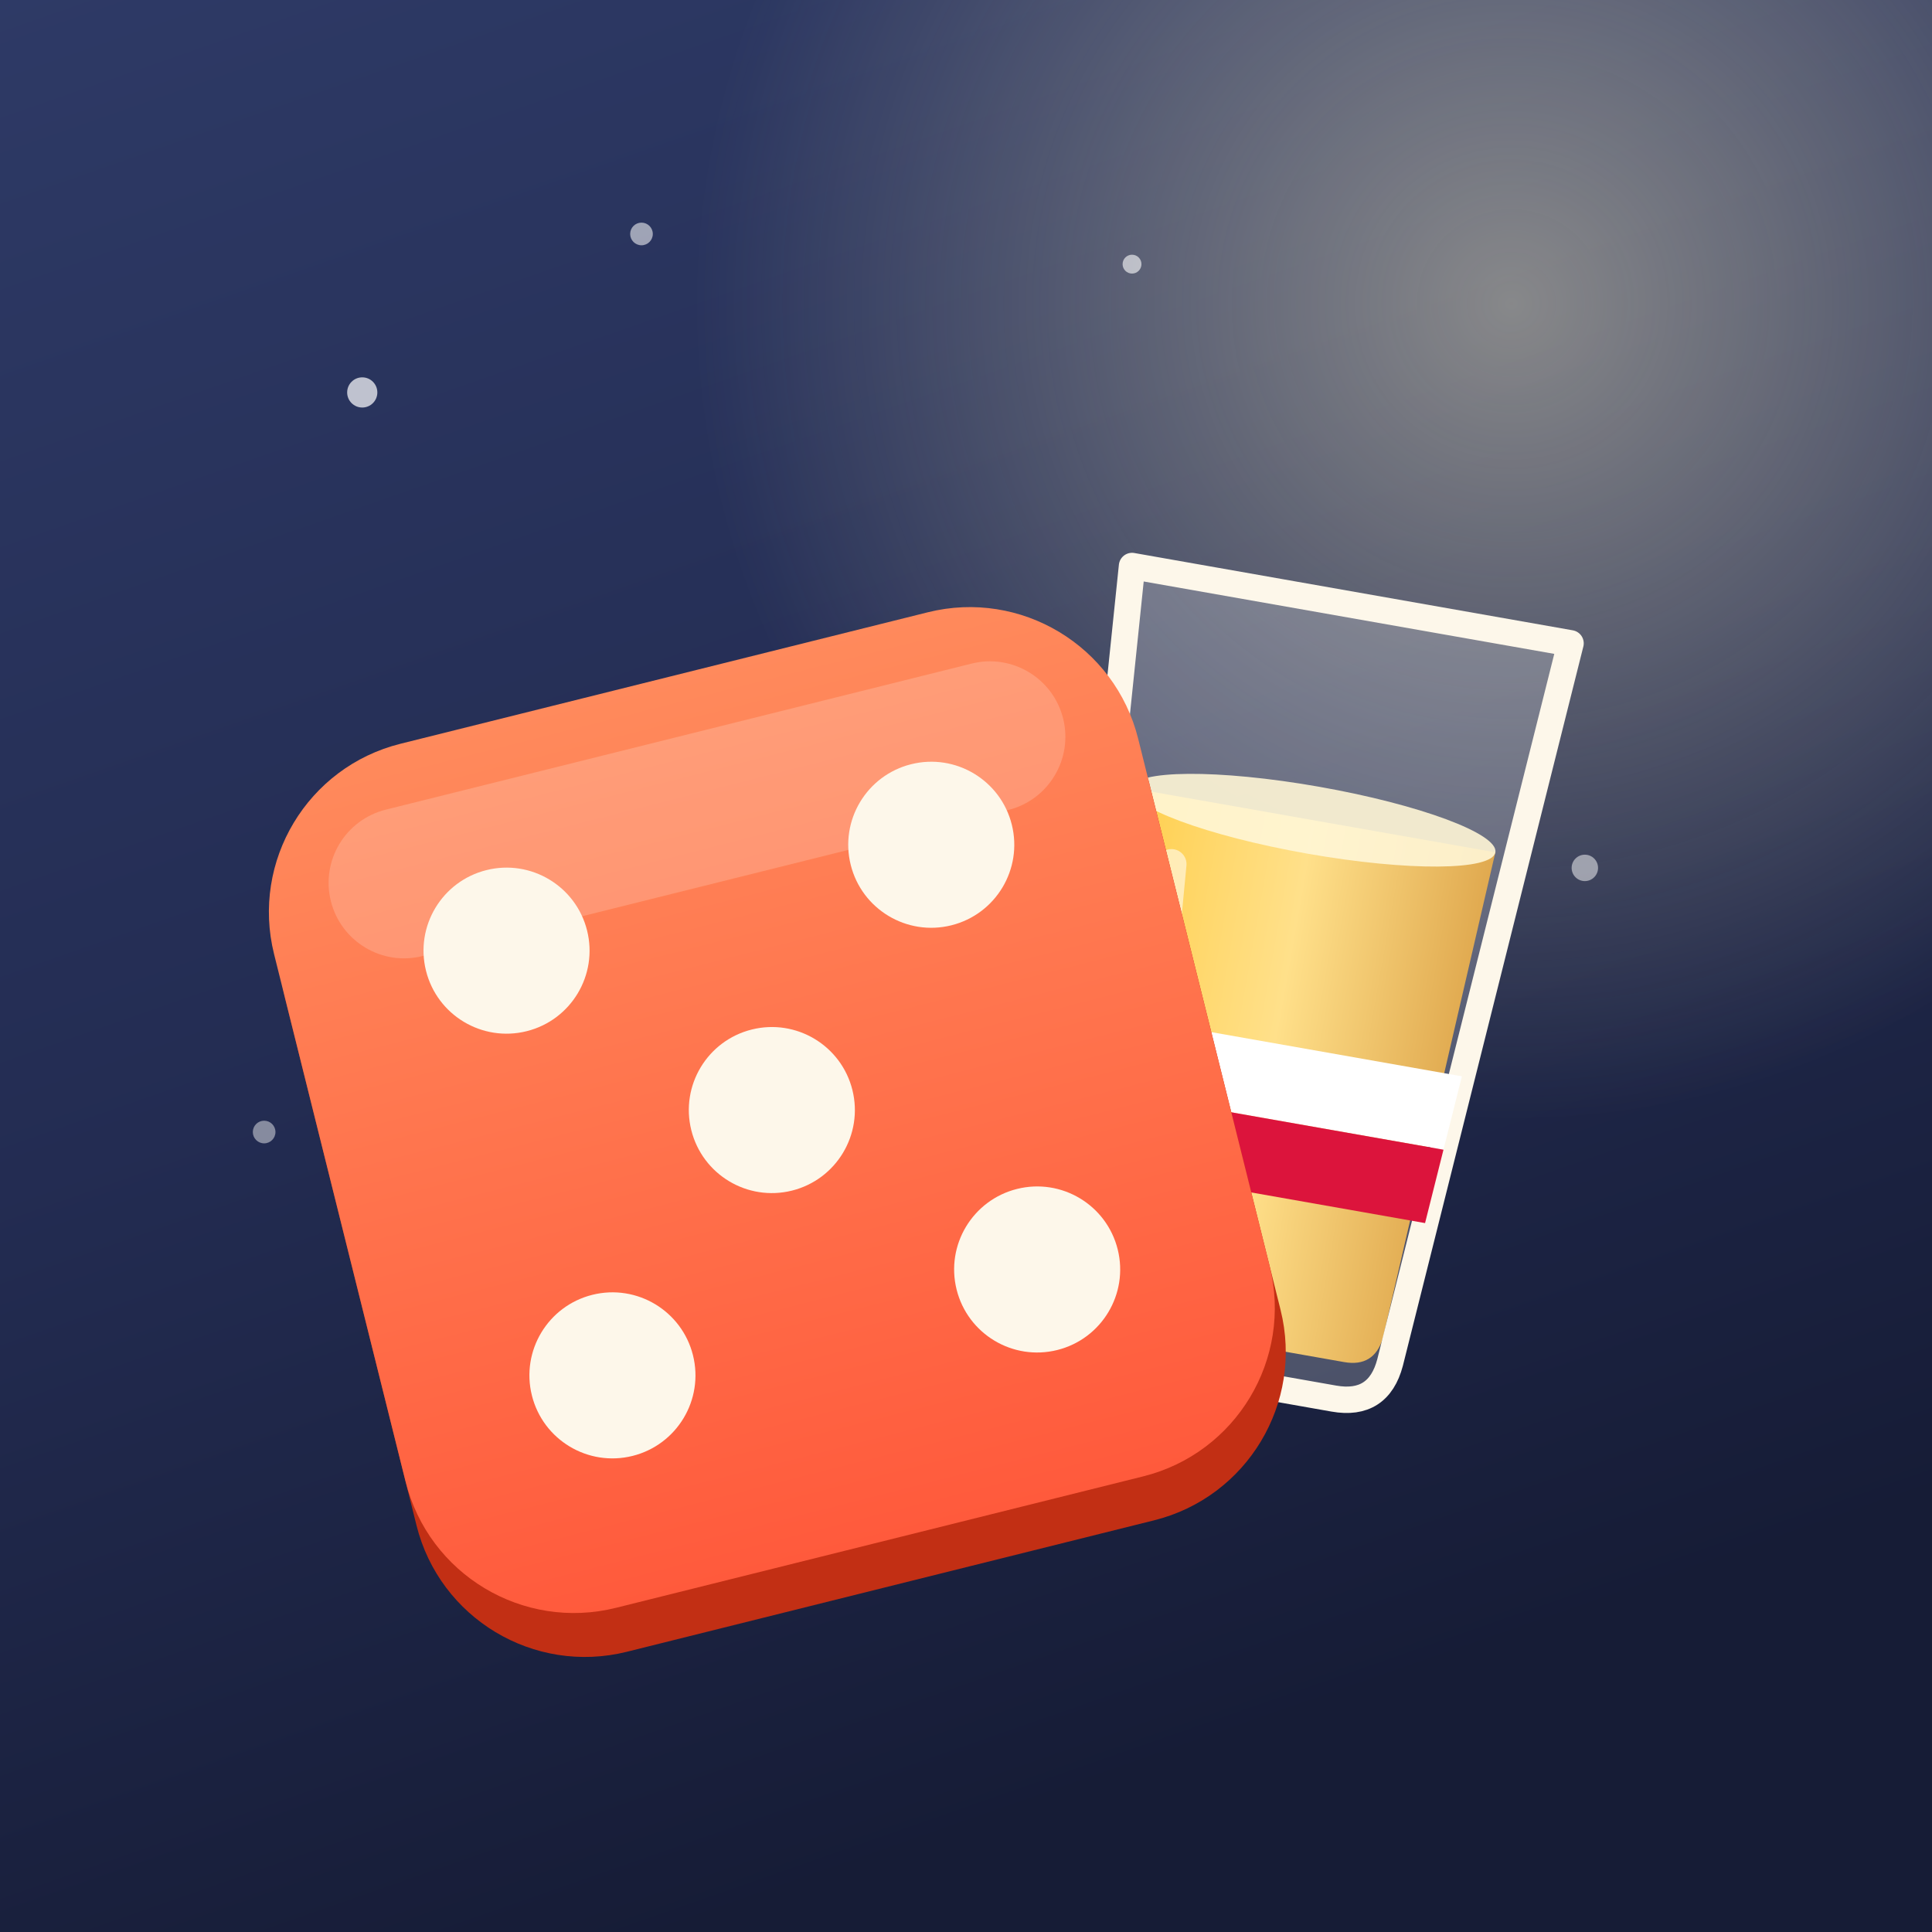
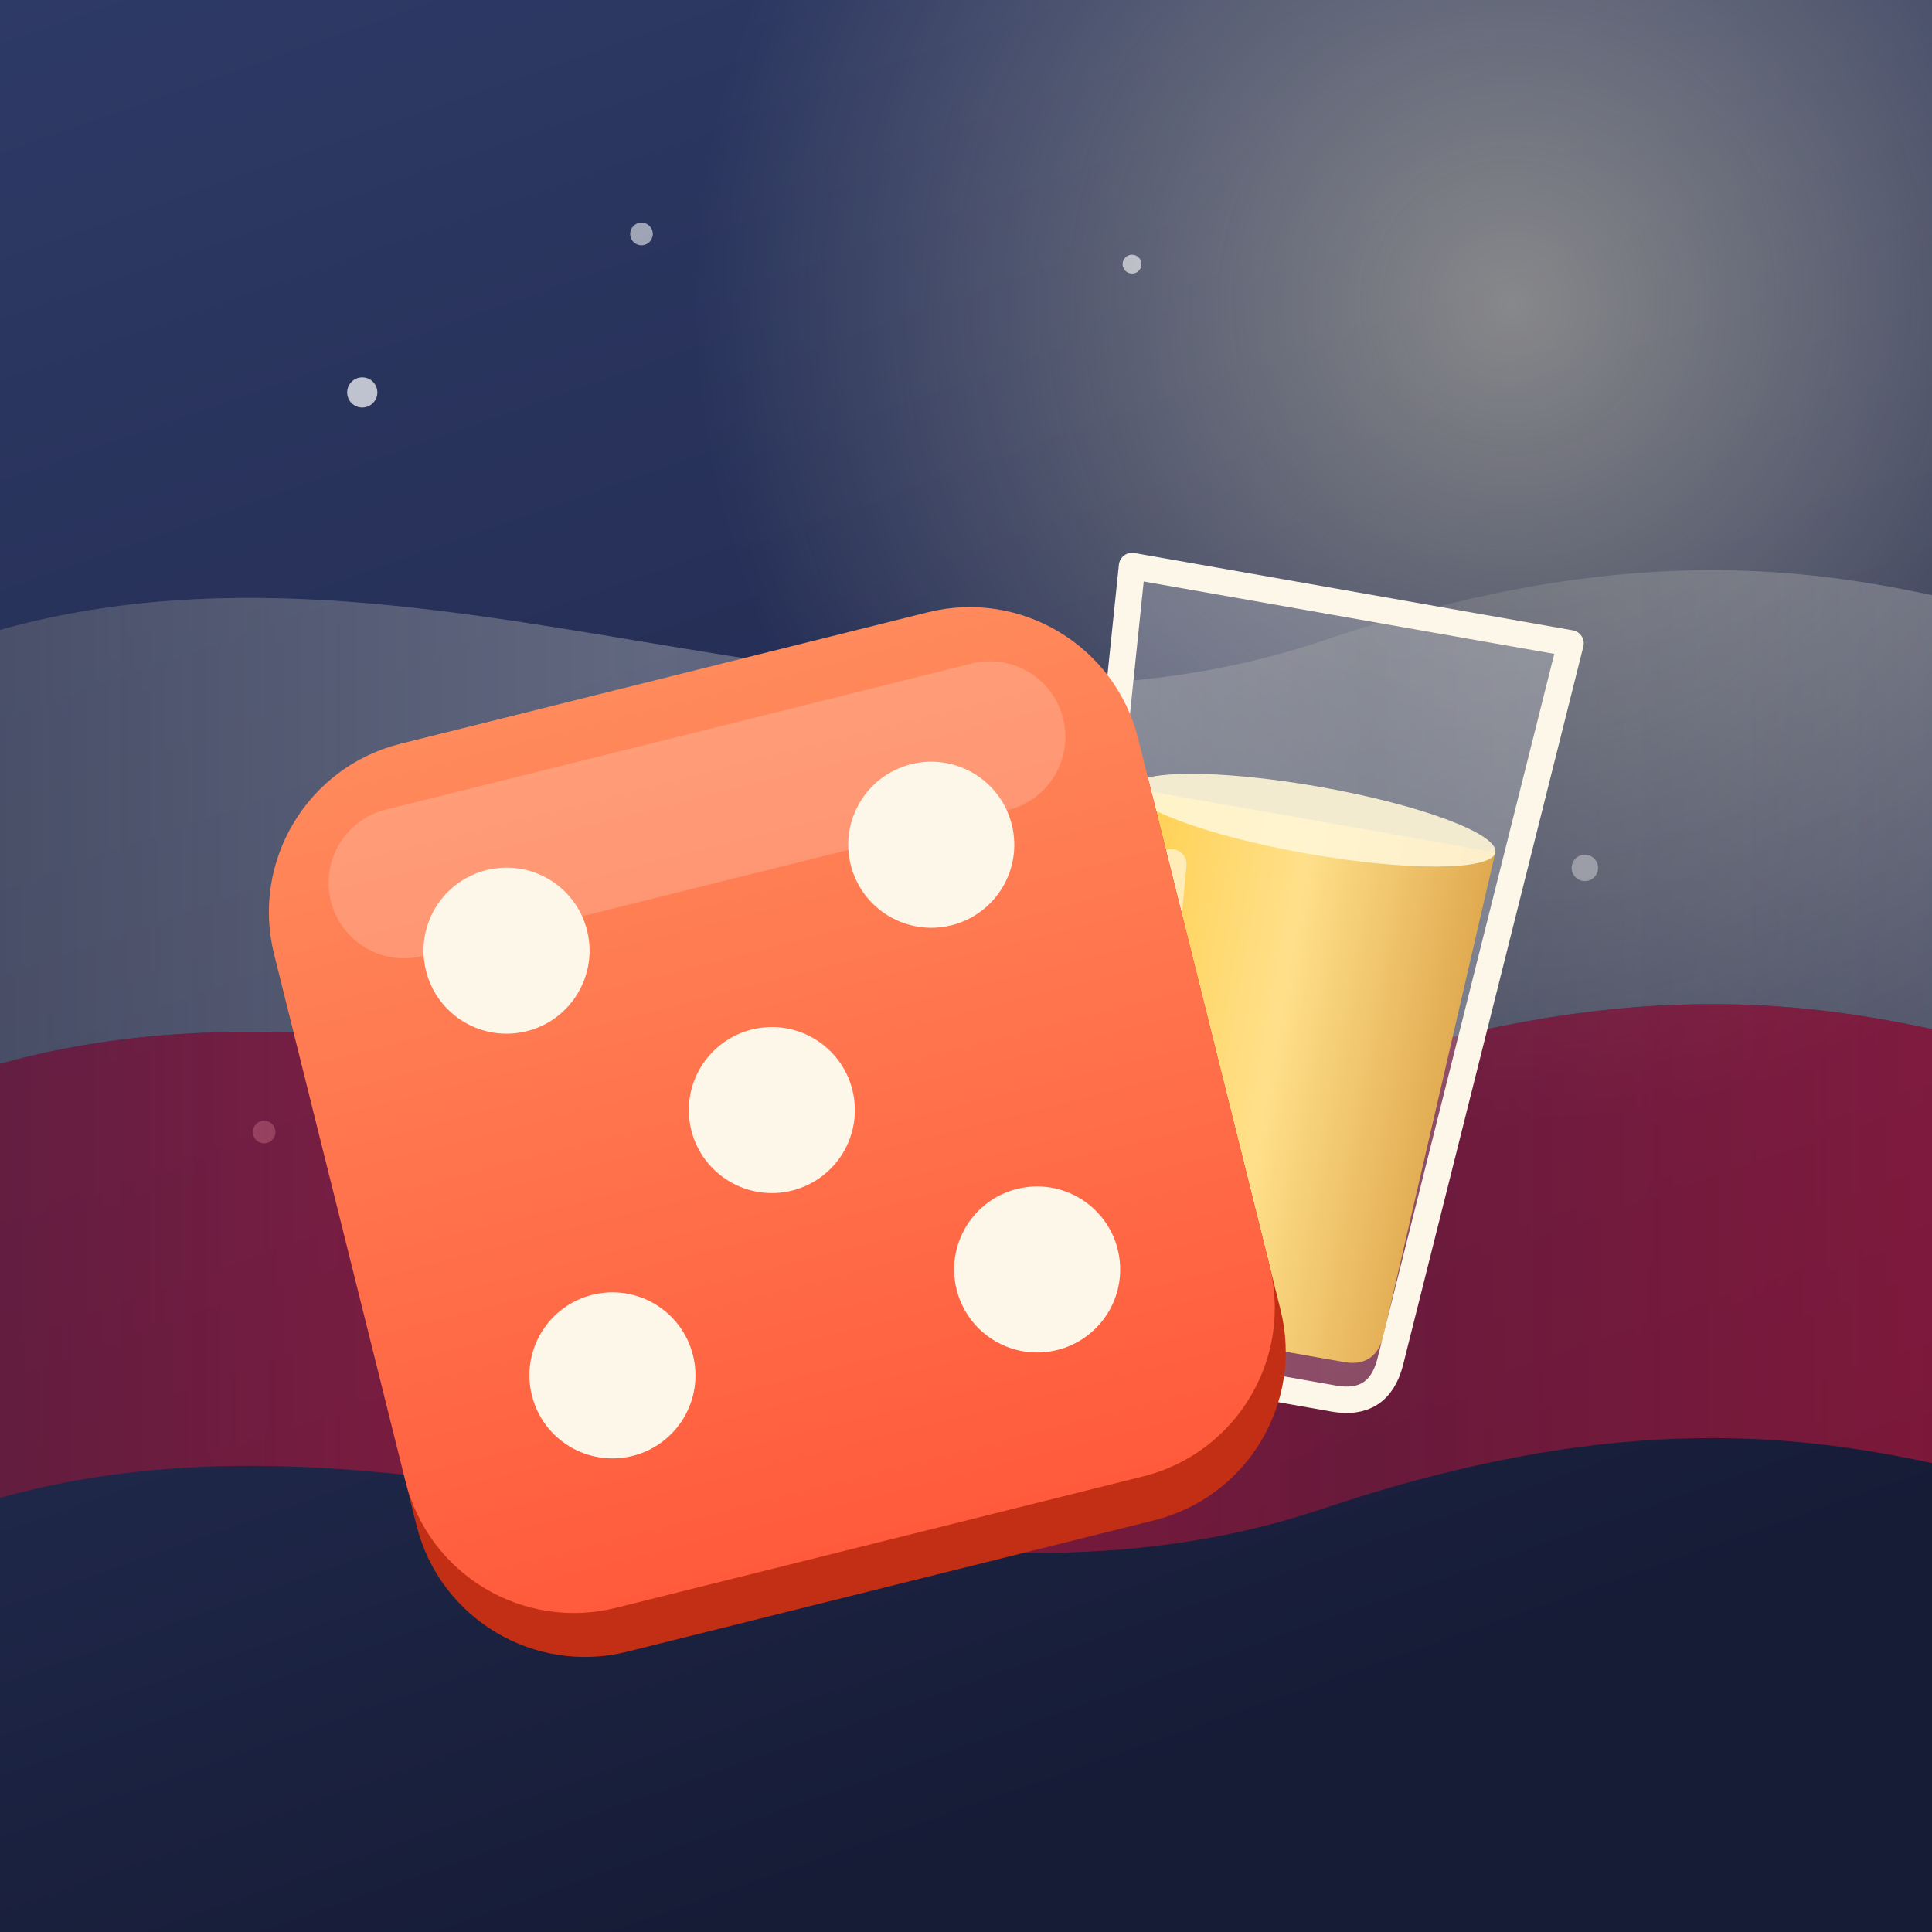
<svg xmlns="http://www.w3.org/2000/svg" viewBox="0 0 512 512">
  <defs>
    <linearGradient id="bg" x1="0" y1="0" x2="0.35" y2="1">
      <stop offset="0" stop-color="#2e3a66" />
      <stop offset="0.55" stop-color="#232c52" />
      <stop offset="1" stop-color="#161c36" />
    </linearGradient>
    <radialGradient id="moon" cx="0.78" cy="0.16" r="0.42">
      <stop offset="0" stop-color="#fef3c7" stop-opacity="0.45" />
      <stop offset="1" stop-color="#fef3c7" stop-opacity="0" />
    </radialGradient>
    <linearGradient id="glass" x1="0" y1="0" x2="1" y2="0">
      <stop offset="0" stop-color="#ffcf4d" />
      <stop offset="0.5" stop-color="#ffe08a" />
      <stop offset="1" stop-color="#e0a94f" />
    </linearGradient>
    <linearGradient id="die" x1="0" y1="0" x2="0" y2="1">
      <stop offset="0" stop-color="#ff8a5c" />
      <stop offset="1" stop-color="#ff5a3c" />
    </linearGradient>
+     <linearGradient id="flagshade" x1="0" y1="0" x2="1" y2="0">
+       <stop offset="0" stop-color="#161c36" stop-opacity=".35" />
+       <stop offset="0.35" stop-color="#161c36" stop-opacity="0" />
+       <stop offset="0.7" stop-color="#161c36" stop-opacity=".25" />
+       <stop offset="1" stop-color="#161c36" stop-opacity=".05" />
+     </linearGradient>
  </defs>
  <rect width="512" height="512" fill="url(#bg)" />
  <rect width="512" height="512" fill="url(#moon)" />
  <g fill="#fff">
    <circle cx="96" cy="104" r="4" opacity=".7" />
    <circle cx="170" cy="62" r="3" opacity=".55" />
    <circle cx="420" cy="230" r="3.5" opacity=".5" />
    <circle cx="70" cy="300" r="3" opacity=".45" />
    <circle cx="300" cy="70" r="2.5" opacity=".6" />
  </g>
+   <g>
+     <path d="M-10 170 C 110 130, 230 210, 350 170 C 430 143, 480 150, 522 160 L522 275 C 480 265, 430 258, 350 285 C 230 325, 110 245, -10 285 Z" fill="#fdf7ea" opacity=".28" />
+     <path d="M-10 285 C 110 245, 230 325, 350 285 C 430 258, 480 265, 522 275 L522 390 C 480 380, 430 373, 350 400 C 230 440, 110 360, -10 400 Z" fill="#dc143c" opacity=".55" />
+     <path d="M-10 170 C 110 130, 230 210, 350 170 C 430 143, 480 150, 522 160 L522 390 C 480 380, 430 373, 350 400 C 230 440, 110 360, -10 400 Z" fill="url(#flagshade)" />
+   </g>
  <g transform="translate(300 150) rotate(10)">
    <path d="M0 0 H118 L104 196 Q103 208 91 208 H27 Q15 208 14 196 Z" fill="#ffffff" opacity=".22" />
    <path d="M10 58 H108 L101 190 Q100 198 92 198 H26 Q18 198 17 190 Z" fill="url(#glass)" />
    <ellipse cx="59" cy="58" rx="49" ry="9" fill="#fff6d6" opacity=".9" />
    <path d="M0 0 H118 L104 196 Q103 208 91 208 H27 Q15 208 14 196 Z" fill="none" stroke="#fdf7ea" stroke-width="7" stroke-linejoin="round" />
-     <clipPath id="glassclip">
-       <path d="M0 0 H118 L104 196 Q103 208 91 208 H27 Q15 208 14 196 Z" />
-     </clipPath>
-     <g clip-path="url(#glassclip)">
-       <rect x="0" y="118" width="120" height="20" fill="#ffffff" />
-       <rect x="0" y="138" width="120" height="20" fill="#dc143c" />
-     </g>
    <path d="M24 76 L32 176" stroke="#fff" stroke-width="8" stroke-linecap="round" opacity=".55" />
  </g>
  <g transform="translate(206 300) rotate(-14)">
    <rect x="-118" y="-112" width="236" height="236" rx="46" fill="#c22f14" />
    <rect x="-118" y="-124" width="236" height="236" rx="46" fill="url(#die)" />
    <rect x="-100" y="-108" width="200" height="40" rx="20" fill="#fff" opacity=".18" />
    <g fill="#fdf7ea">
      <circle cx="-58" cy="-64" r="22" />
      <circle cx="58" cy="-64" r="22" />
      <circle cx="0" cy="-6" r="22" />
      <circle cx="-58" cy="52" r="22" />
      <circle cx="58" cy="52" r="22" />
    </g>
  </g>
</svg>
